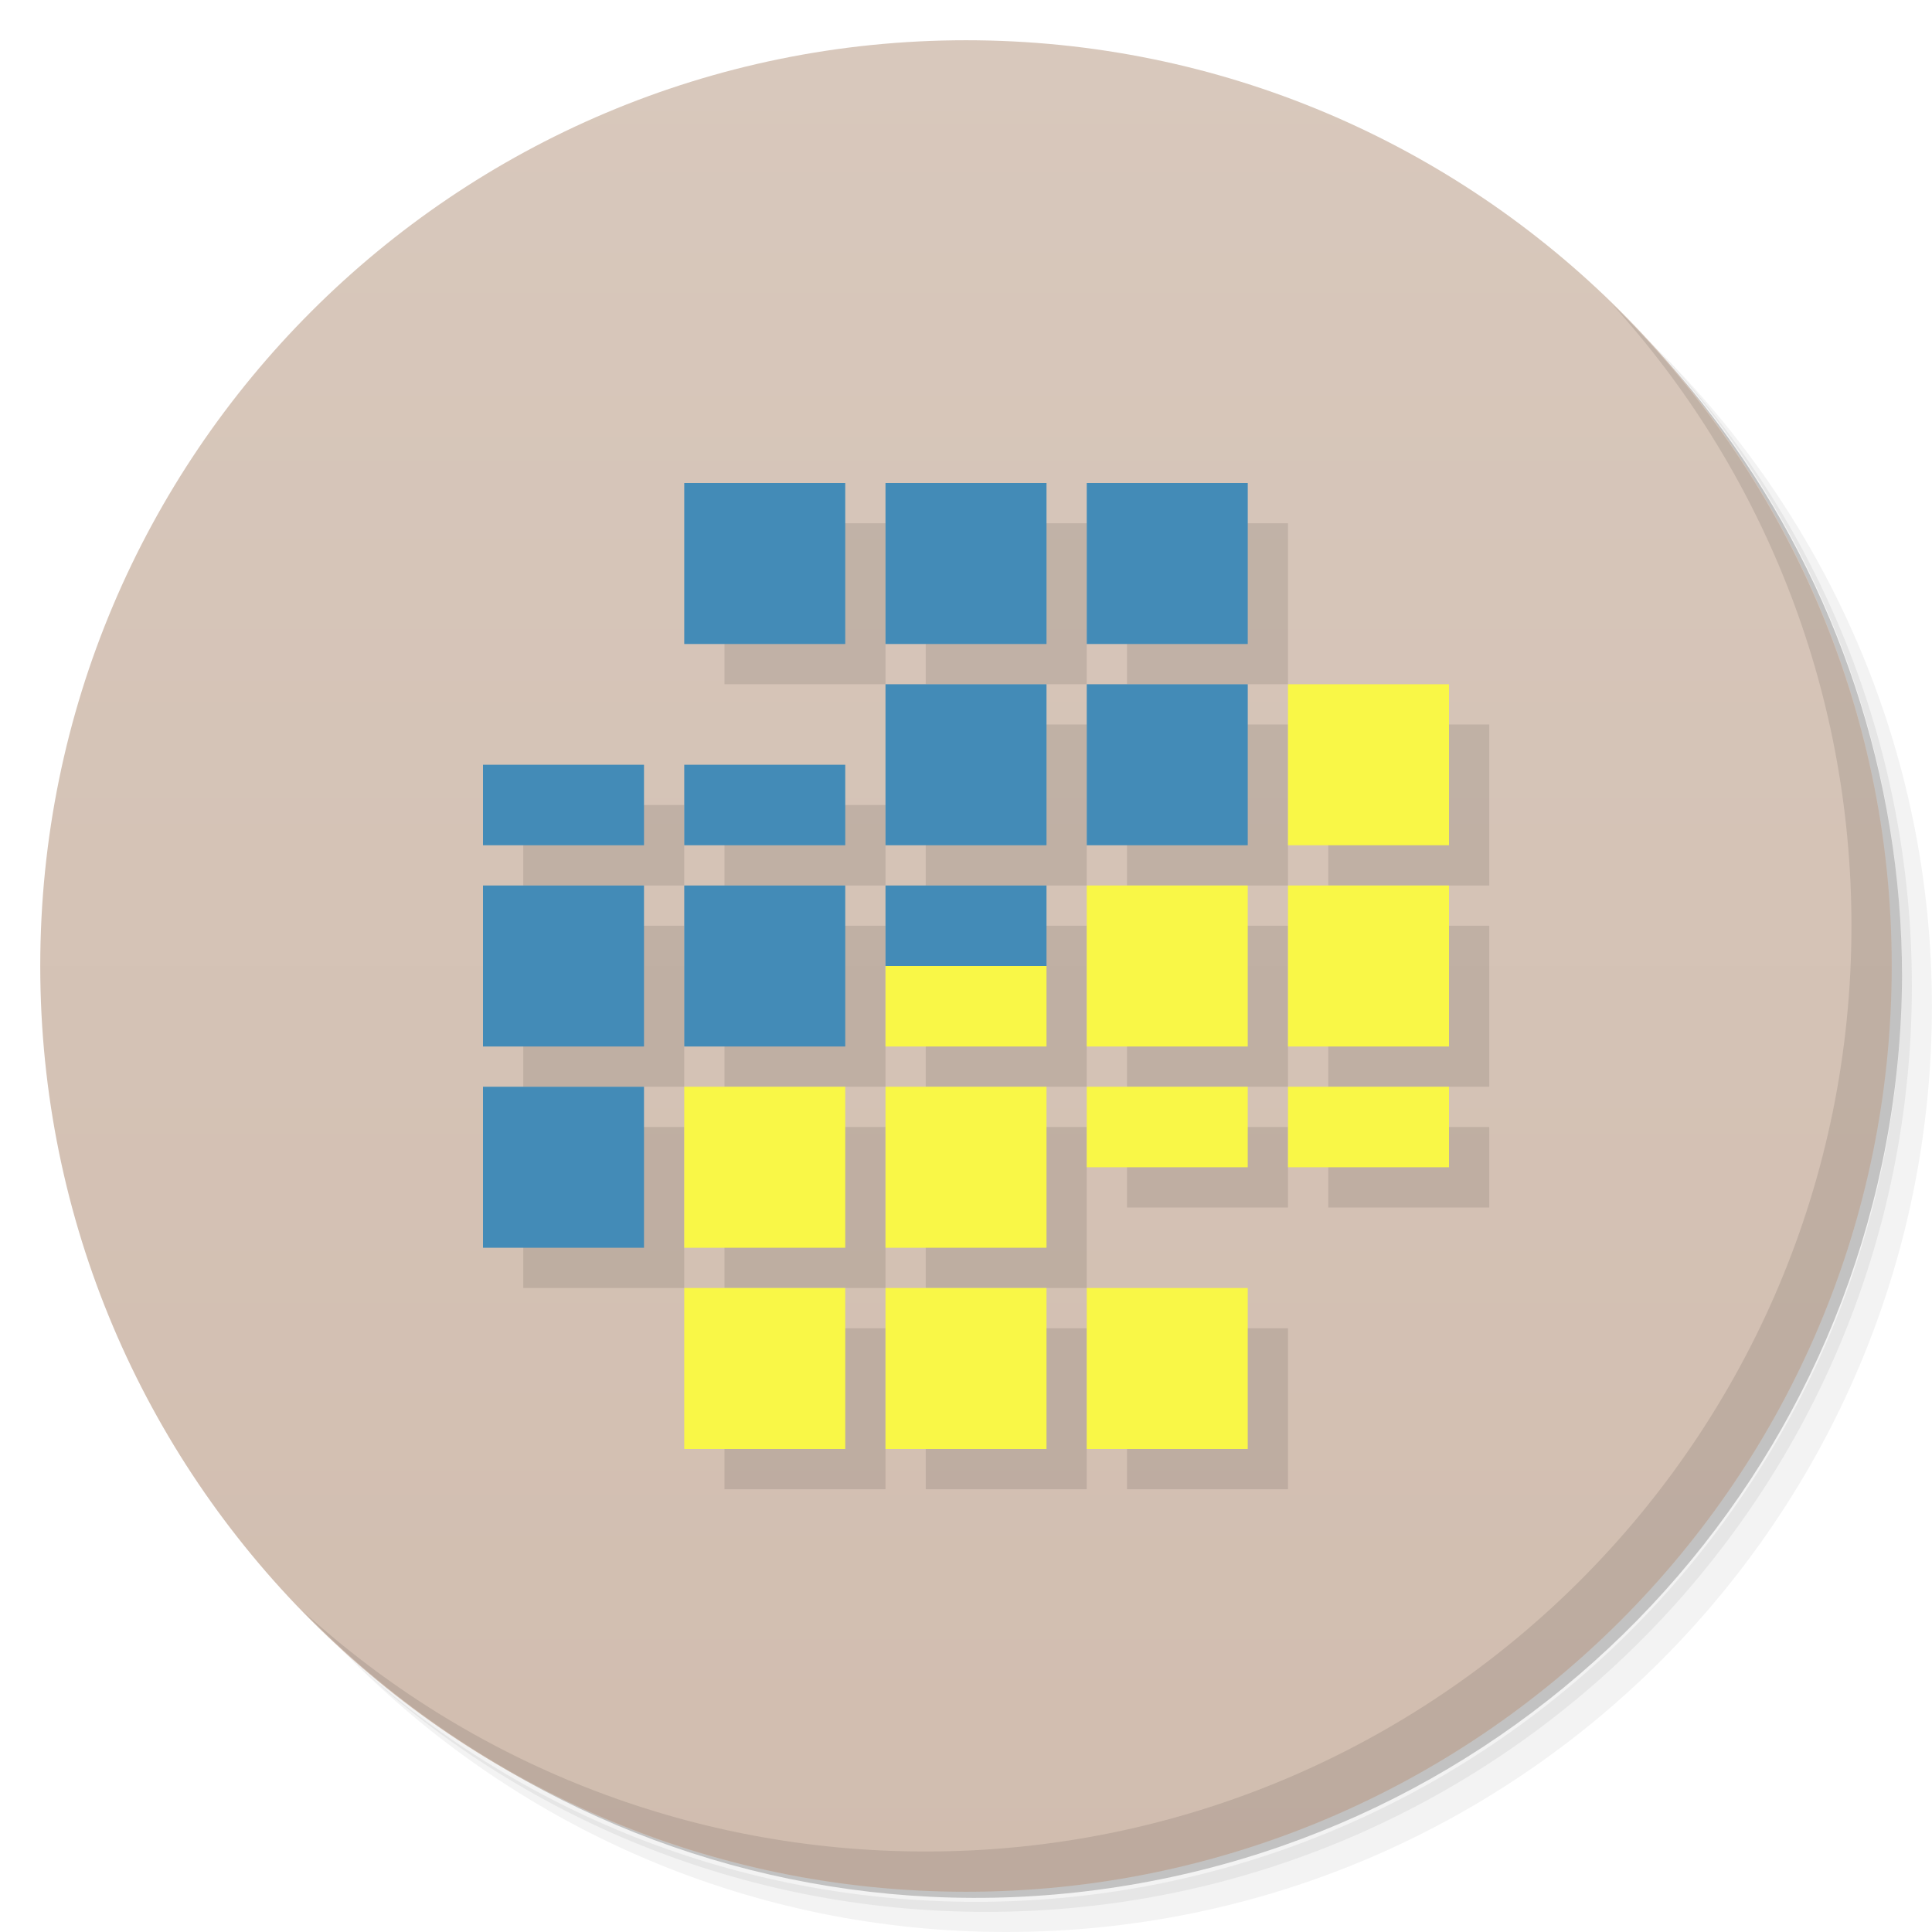
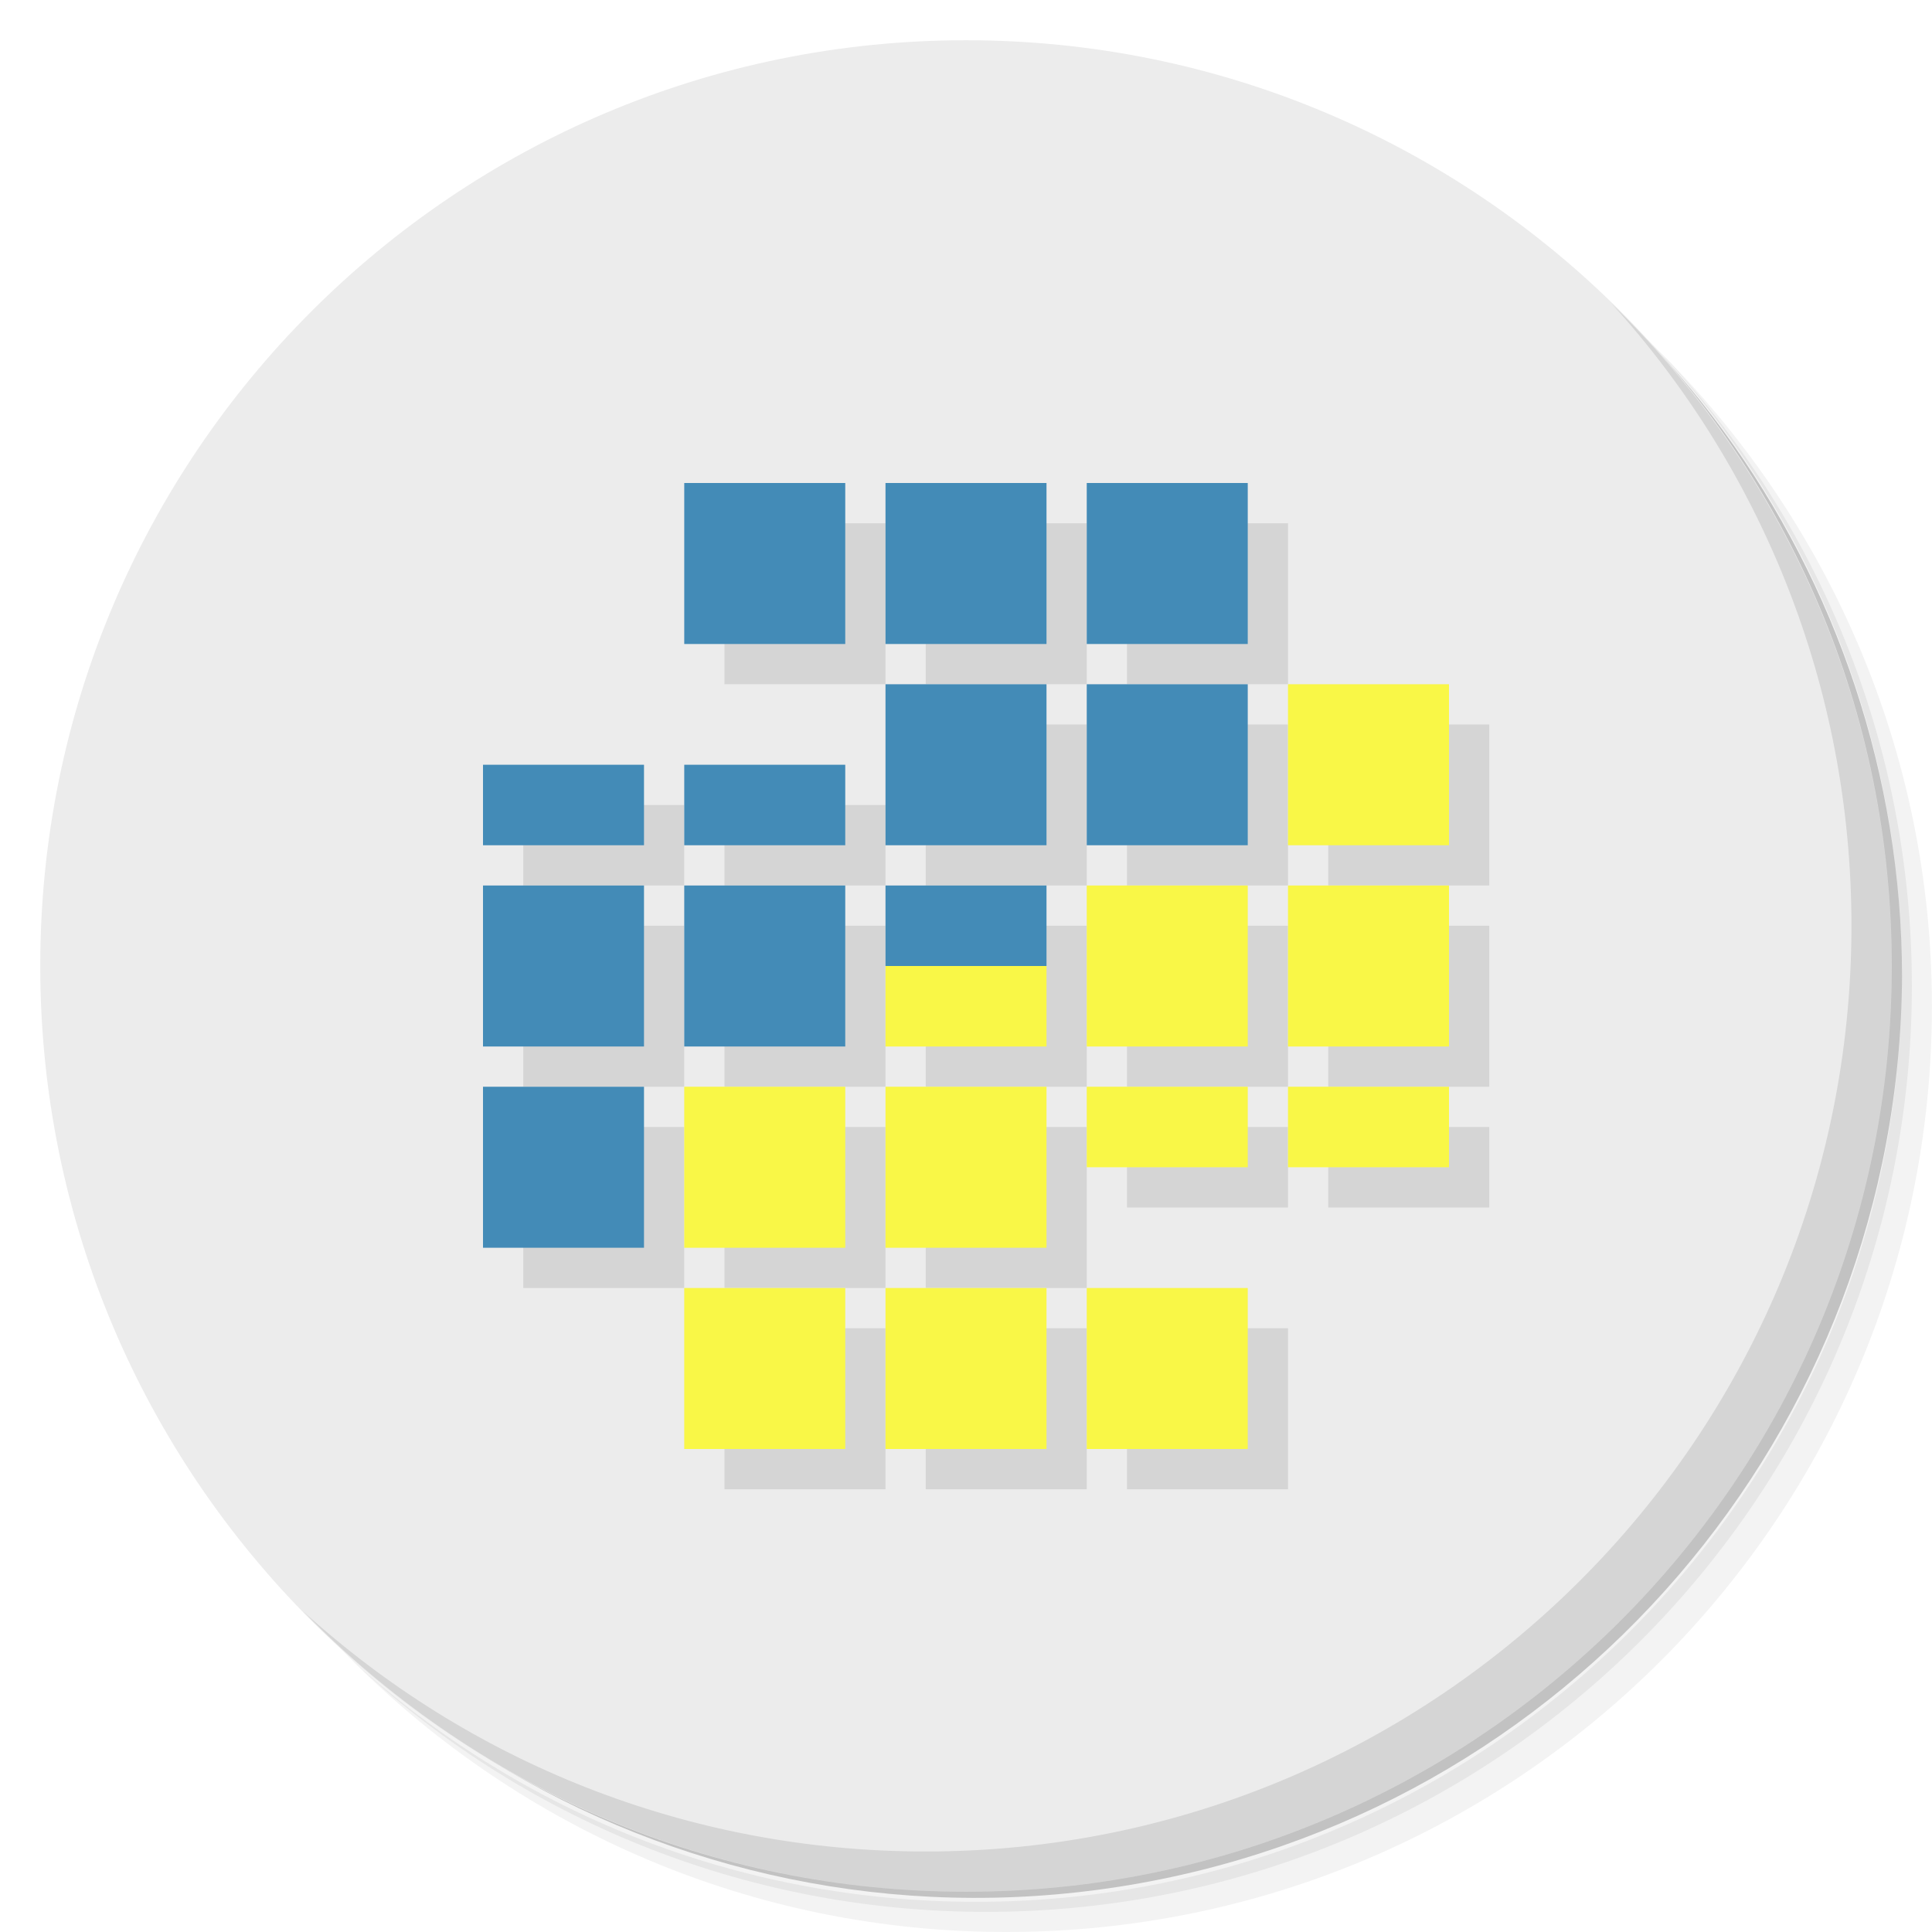
- <svg xmlns="http://www.w3.org/2000/svg" viewBox="0 0 48 48">
-   <defs>
+ <svg xmlns="http://www.w3.org/2000/svg" viewBox="0 0 48 48" id="svg2" version="1.1">
+   <defs id="defs4">
    <linearGradient id="linearGradient3764" x1="1" x2="47" gradientUnits="userSpaceOnUse" gradientTransform="matrix(0,-1,1,0,-1.5e-6,48)">
-       <stop style="stop-color:#d1bdaf;stop-opacity:1" />
-       <stop offset="1" style="stop-color:#d8c8bc;stop-opacity:1" />
+       <stop style="stop-color:#d1bdaf;stop-opacity:1" id="stop7" />
+       <stop offset="1" style="stop-color:#d8c8bc;stop-opacity:1" id="stop9" />
    </linearGradient>
  </defs>
-   <g>
-     <path d="m 36.31 5 c 5.859 4.062 9.688 10.831 9.688 18.5 c 0 12.426 -10.07 22.5 -22.5 22.5 c -7.669 0 -14.438 -3.828 -18.5 -9.688 c 1.037 1.822 2.306 3.499 3.781 4.969 c 4.085 3.712 9.514 5.969 15.469 5.969 c 12.703 0 23 -10.298 23 -23 c 0 -5.954 -2.256 -11.384 -5.969 -15.469 c -1.469 -1.475 -3.147 -2.744 -4.969 -3.781 z m 4.969 3.781 c 3.854 4.113 6.219 9.637 6.219 15.719 c 0 12.703 -10.297 23 -23 23 c -6.081 0 -11.606 -2.364 -15.719 -6.219 c 4.16 4.144 9.883 6.719 16.219 6.719 c 12.703 0 23 -10.298 23 -23 c 0 -6.335 -2.575 -12.06 -6.719 -16.219 z" style="opacity:0.05" />
-     <path d="m 41.28 8.781 c 3.712 4.085 5.969 9.514 5.969 15.469 c 0 12.703 -10.297 23 -23 23 c -5.954 0 -11.384 -2.256 -15.469 -5.969 c 4.113 3.854 9.637 6.219 15.719 6.219 c 12.703 0 23 -10.298 23 -23 c 0 -6.081 -2.364 -11.606 -6.219 -15.719 z" style="opacity:0.1" />
-     <path d="m 31.25 2.375 c 8.615 3.154 14.75 11.417 14.75 21.13 c 0 12.426 -10.07 22.5 -22.5 22.5 c -9.708 0 -17.971 -6.135 -21.12 -14.75 a 23 23 0 0 0 44.875 -7 a 23 23 0 0 0 -16 -21.875 z" style="opacity:0.2" />
+   <g id="g11">
+     <path d="m 36.31 5 c 5.859 4.062 9.688 10.831 9.688 18.5 c 0 12.426 -10.07 22.5 -22.5 22.5 c -7.669 0 -14.438 -3.828 -18.5 -9.688 c 1.037 1.822 2.306 3.499 3.781 4.969 c 4.085 3.712 9.514 5.969 15.469 5.969 c 12.703 0 23 -10.298 23 -23 c 0 -5.954 -2.256 -11.384 -5.969 -15.469 c -1.469 -1.475 -3.147 -2.744 -4.969 -3.781 z m 4.969 3.781 c 3.854 4.113 6.219 9.637 6.219 15.719 c 0 12.703 -10.297 23 -23 23 c -6.081 0 -11.606 -2.364 -15.719 -6.219 c 4.16 4.144 9.883 6.719 16.219 6.719 c 12.703 0 23 -10.298 23 -23 c 0 -6.335 -2.575 -12.06 -6.719 -16.219 z" style="opacity:0.05" id="path13" />
+     <path d="m 41.28 8.781 c 3.712 4.085 5.969 9.514 5.969 15.469 c 0 12.703 -10.297 23 -23 23 c -5.954 0 -11.384 -2.256 -15.469 -5.969 c 4.113 3.854 9.637 6.219 15.719 6.219 c 12.703 0 23 -10.298 23 -23 c 0 -6.081 -2.364 -11.606 -6.219 -15.719 z" style="opacity:0.1" id="path15" />
+     <path d="m 31.25 2.375 c 8.615 3.154 14.75 11.417 14.75 21.13 c 0 12.426 -10.07 22.5 -22.5 22.5 c -9.708 0 -17.971 -6.135 -21.12 -14.75 a 23 23 0 0 0 44.875 -7 a 23 23 0 0 0 -16 -21.875 z" style="opacity:0.2" id="path17" />
  </g>
-   <g>
-     <path d="m 24 1 c 12.703 0 23 10.297 23 23 c 0 12.703 -10.297 23 -23 23 -12.703 0 -23 -10.297 -23 -23 0 -12.703 10.297 -23 23 -23 z" style="fill:url(#linearGradient3764);fill-opacity:1" />
+   <g id="g19" style="fill:#ececec;fill-opacity:1">
+     <path d="m 24 1 c 12.703 0 23 10.297 23 23 c 0 12.703 -10.297 23 -23 23 -12.703 0 -23 -10.297 -23 -23 0 -12.703 10.297 -23 23 -23 z" style="fill:#ececec;fill-opacity:1" id="path21" />
  </g>
-   <g>
-     <path d="m 40.03 7.531 c 3.712 4.084 5.969 9.514 5.969 15.469 0 12.703 -10.297 23 -23 23 c -5.954 0 -11.384 -2.256 -15.469 -5.969 4.178 4.291 10.01 6.969 16.469 6.969 c 12.703 0 23 -10.298 23 -23 0 -6.462 -2.677 -12.291 -6.969 -16.469 z" style="opacity:0.1" />
+   <g id="g23">
+     <path d="m 40.03 7.531 c 3.712 4.084 5.969 9.514 5.969 15.469 0 12.703 -10.297 23 -23 23 c -5.954 0 -11.384 -2.256 -15.469 -5.969 4.178 4.291 10.01 6.969 16.469 6.969 c 12.703 0 23 -10.298 23 -23 0 -6.462 -2.677 -12.291 -6.969 -16.469 z" style="opacity:0.1" id="path25" />
  </g>
-   <path d="m 18 13 0 4 4 0 0 -4 -4 0 z m 5 0 0 4 4 0 0 -4 -4 0 z m 5 0 0 4 4 0 0 -4 -4 0 z m -5 5 0 4 4 0 0 -4 -4 0 z m 5 0 0 4 4 0 0 -4 -4 0 z m 5 0 0 4 4 0 0 -4 -4 0 z m -20 2 0 2 4 0 0 -2 -4 0 z m 5 0 0 2 4 0 0 -2 -4 0 z m -5 3 0 4 4 0 0 -4 -4 0 z m 5 0 0 4 4 0 0 -4 -4 0 z m 5 0 0 2 0 2 4 0 0 -2 0 -2 -4 0 z m 5 0 0 4 4 0 0 -4 -4 0 z m 5 0 0 4 4 0 0 -4 -4 0 z m -20 5 0 4 4 0 0 -4 -4 0 z m 5 0 0 4 4 0 0 -4 -4 0 z m 5 0 0 4 4 0 0 -4 -4 0 z m 5 0 0 2 4 0 0 -2 -4 0 z m 5 0 0 2 4 0 0 -2 -4 0 z m -15 5 0 4 4 0 0 -4 -4 0 z m 5 0 0 4 4 0 0 -4 -4 0 z m 5 0 0 4 4 0 0 -4 -4 0 z" style="fill:#000;opacity:0.1;fill-opacity:1;stroke:none" />
-   <path d="m 17 12 l 0 4 l 4 0 l 0 -4 l -4 0 z m 5 0 l 0 4 l 4 0 l 0 -4 l -4 0 z m 5 0 l 0 4 l 4 0 l 0 -4 l -4 0 z m -5 5 l 0 4 l 4 0 l 0 -4 l -4 0 z m 5 0 l 0 4 l 4 0 l 0 -4 l -4 0 z m -15 2 l 0 2 l 4 0 l 0 -2 l -4 0 z m 5 0 l 0 2 l 4 0 l 0 -2 l -4 0 z m -5 3 l 0 4 l 4 0 l 0 -4 l -4 0 z m 5 0 l 0 4 l 4 0 l 0 -4 l -4 0 z m 5 0 l 0 2 l 4 0 l 0 -2 l -4 0 z m -10 5 l 0 4 l 4 0 l 0 -4 l -4 0 z" style="fill:#438bb7;opacity:1;fill-opacity:1;stroke:none" />
-   <path d="m 32 17 l 0 4 l 4 0 l 0 -4 l -4 0 z m -5 5 l 0 4 l 4 0 l 0 -4 l -4 0 z m 5 0 l 0 4 l 4 0 l 0 -4 l -4 0 z m -10 2 l 0 2 l 4 0 l 0 -2 l -4 0 z m -5 3 l 0 4 l 4 0 l 0 -4 l -4 0 z m 5 0 l 0 4 l 4 0 l 0 -4 l -4 0 z m 5 0 l 0 2 l 4 0 l 0 -2 l -4 0 z m 5 0 l 0 2 l 4 0 l 0 -2 l -4 0 z m -15 5 l 0 4 l 4 0 l 0 -4 l -4 0 z m 5 0 l 0 4 l 4 0 l 0 -4 l -4 0 z m 5 0 l 0 4 l 4 0 l 0 -4 l -4 0 z" style="fill:#f9f747;opacity:1;fill-opacity:1;stroke:none" />
+   <path d="m 18 13 0 4 4 0 0 -4 -4 0 z m 5 0 0 4 4 0 0 -4 -4 0 z m 5 0 0 4 4 0 0 -4 -4 0 z m -5 5 0 4 4 0 0 -4 -4 0 z m 5 0 0 4 4 0 0 -4 -4 0 z m 5 0 0 4 4 0 0 -4 -4 0 z m -20 2 0 2 4 0 0 -2 -4 0 z m 5 0 0 2 4 0 0 -2 -4 0 z m -5 3 0 4 4 0 0 -4 -4 0 z m 5 0 0 4 4 0 0 -4 -4 0 z m 5 0 0 2 0 2 4 0 0 -2 0 -2 -4 0 z m 5 0 0 4 4 0 0 -4 -4 0 z m 5 0 0 4 4 0 0 -4 -4 0 z m -20 5 0 4 4 0 0 -4 -4 0 z m 5 0 0 4 4 0 0 -4 -4 0 z m 5 0 0 4 4 0 0 -4 -4 0 z m 5 0 0 2 4 0 0 -2 -4 0 z m 5 0 0 2 4 0 0 -2 -4 0 z m -15 5 0 4 4 0 0 -4 -4 0 z m 5 0 0 4 4 0 0 -4 -4 0 z m 5 0 0 4 4 0 0 -4 -4 0 z" style="fill:#000;opacity:0.1;fill-opacity:1;stroke:none" id="path27" />
+   <path d="m 17 12 l 0 4 l 4 0 l 0 -4 l -4 0 z m 5 0 l 0 4 l 4 0 l 0 -4 l -4 0 z m 5 0 l 0 4 l 4 0 l 0 -4 l -4 0 z m -5 5 l 0 4 l 4 0 l 0 -4 l -4 0 z m 5 0 l 0 4 l 4 0 l 0 -4 l -4 0 z m -15 2 l 0 2 l 4 0 l 0 -2 l -4 0 z m 5 0 l 0 2 l 4 0 l 0 -2 l -4 0 z m -5 3 l 0 4 l 4 0 l 0 -4 l -4 0 z m 5 0 l 0 4 l 4 0 l 0 -4 l -4 0 z m 5 0 l 0 2 l 4 0 l 0 -2 l -4 0 z m -10 5 l 0 4 l 4 0 l 0 -4 l -4 0 z" style="fill:#438bb7;opacity:1;fill-opacity:1;stroke:none" id="path29" />
+   <path d="m 32 17 l 0 4 l 4 0 l 0 -4 l -4 0 z m -5 5 l 0 4 l 4 0 l 0 -4 l -4 0 z m 5 0 l 0 4 l 4 0 l 0 -4 l -4 0 z m -10 2 l 0 2 l 4 0 l 0 -2 l -4 0 z m -5 3 l 0 4 l 4 0 l 0 -4 l -4 0 z m 5 0 l 0 4 l 4 0 l 0 -4 l -4 0 z m 5 0 l 0 2 l 4 0 l 0 -2 l -4 0 z m 5 0 l 0 2 l 4 0 l 0 -2 l -4 0 z m -15 5 l 0 4 l 4 0 l 0 -4 l -4 0 z m 5 0 l 0 4 l 4 0 l 0 -4 l -4 0 z m 5 0 l 0 4 l 4 0 l 0 -4 l -4 0 z" style="fill:#f9f747;opacity:1;fill-opacity:1;stroke:none" id="path31" />
</svg>
